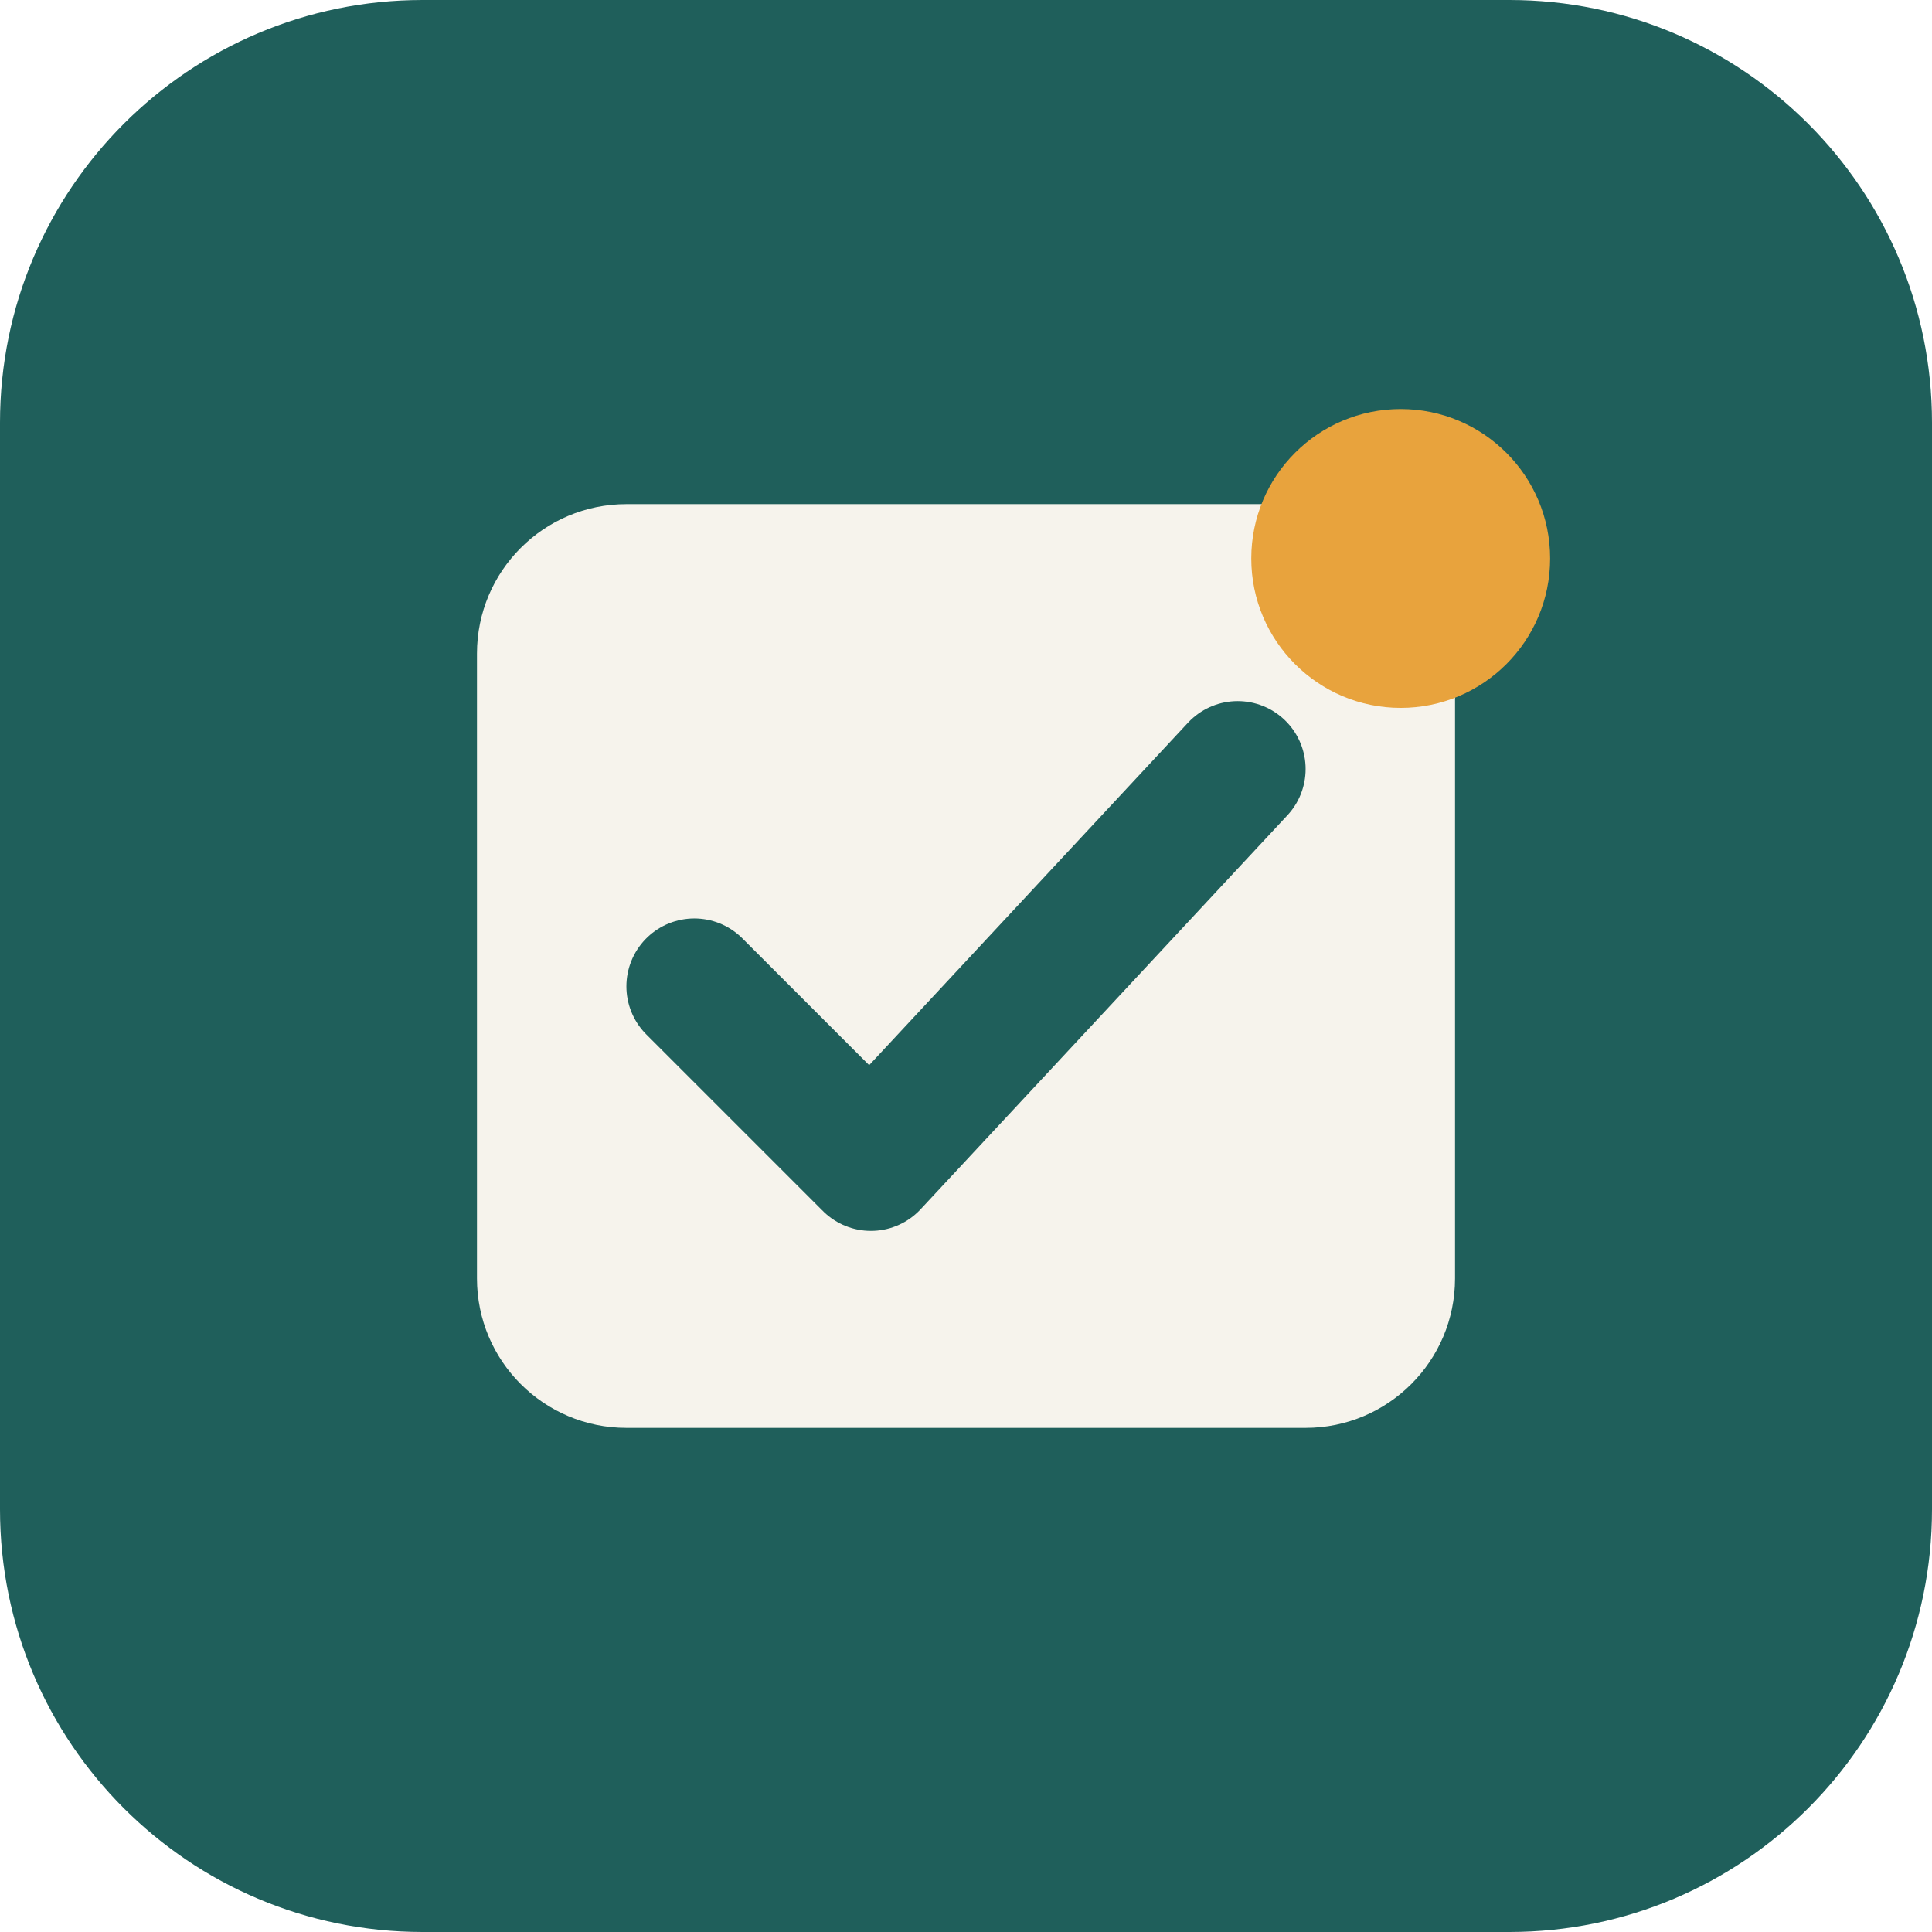
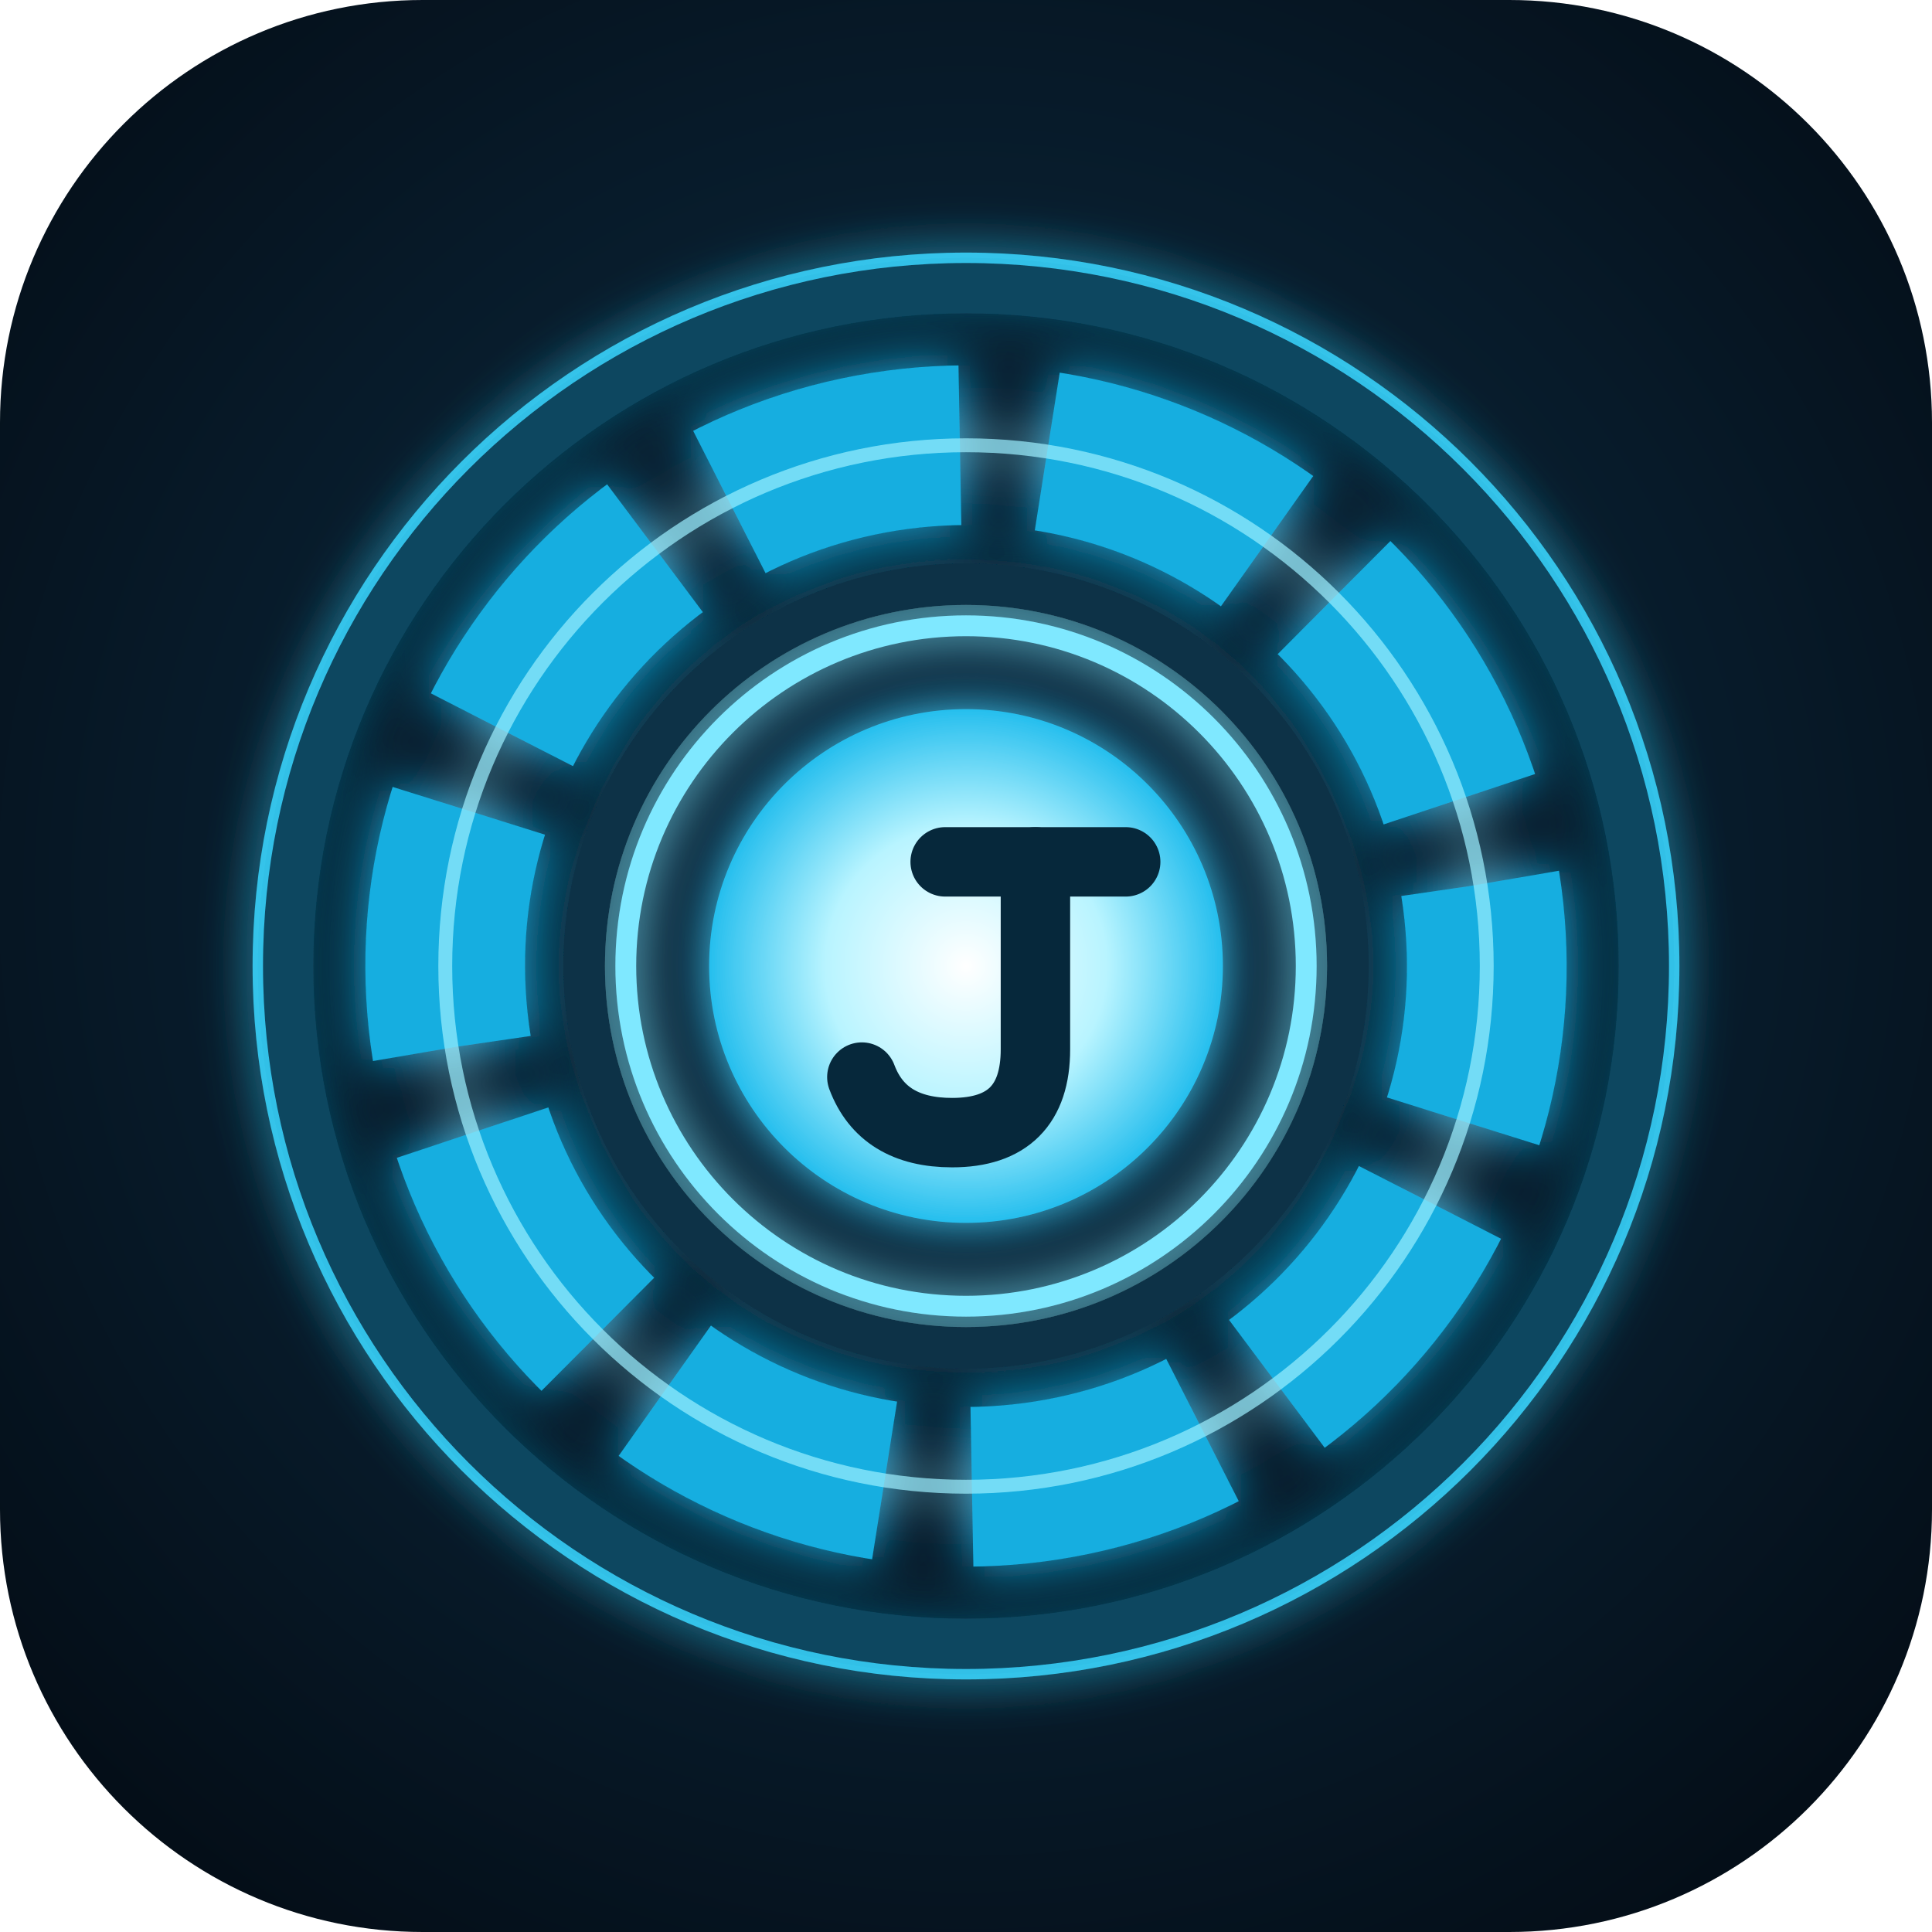
<svg xmlns="http://www.w3.org/2000/svg" viewBox="0 0 512 512">
-   <rect width="512" height="512" rx="112" fill="#1F5F5B" />
-   <g transform="translate(256 256) scale(0.9) translate(-256 -256)">
-     <rect x="112" y="120" width="288" height="272" rx="44" fill="#F6F3EC" />
-     <path d="M176 262 l52 52 l108 -116" fill="none" stroke="#1F5F5B" stroke-width="40" stroke-linecap="round" stroke-linejoin="round" />
-     <circle cx="384" cy="136" r="44" fill="#E8A33D" />
+   <defs>
+     <radialGradient id="bg" cx="50%" cy="46%" r="75%">
+       <stop offset="0" stop-color="#0d2f45" />
+       <stop offset="0.55" stop-color="#071a29" />
+       <stop offset="1" stop-color="#03080f" />
+     </radialGradient>
+     <radialGradient id="core" cx="50%" cy="50%" r="50%">
+       <stop offset="0" stop-color="#ffffff" />
+       <stop offset="0.55" stop-color="#b8f4ff" />
+       <stop offset="1" stop-color="#27bfee" />
+     </radialGradient>
+     <filter id="glow" x="-20%" y="-20%" width="140%" height="140%">
+       <feGaussianBlur stdDeviation="7" result="b" />
+       <feMerge>
+         <feMergeNode in="b" />
+         <feMergeNode in="SourceGraphic" />
+       </feMerge>
+     </filter>
+   </defs>
+   <rect width="512" height="512" rx="112" fill="url(#bg)" />
+   <g transform="translate(256 256) scale(0.92) translate(-256 -256)" filter="url(#glow)">
+     <circle cx="256" cy="256" r="196" fill="none" stroke="#0f4660" stroke-width="16" />
+     <circle cx="256" cy="256" r="204" fill="none" stroke="#38d6ff" stroke-width="3" opacity="0.85" />
+     <circle cx="256" cy="256" r="150" fill="none" stroke="#14aee0" stroke-width="46" stroke-dasharray="69 25.25" transform="rotate(-9 256 256)" />
+     <circle cx="256" cy="256" r="150" fill="none" stroke="#9bf0ff" stroke-width="4" opacity="0.7" />
+     <circle cx="256" cy="256" r="110" fill="none" stroke="#073047" stroke-width="12" />
+     <circle cx="256" cy="256" r="98" fill="none" stroke="#7fe8ff" stroke-width="6" />
+     <circle cx="256" cy="256" r="74" fill="url(#core)" />
+   </g>
+   <g transform="translate(256 256) scale(0.92) translate(-256 -256)">
+     <path d="M276 226 V280 Q276 304 252 304 Q232 304 226 288" fill="none" stroke="#06283b" stroke-width="20" stroke-linecap="round" stroke-linejoin="round" />
+     <path d="M250 226 H302" fill="none" stroke="#06283b" stroke-width="20" stroke-linecap="round" />
  </g>
</svg>
